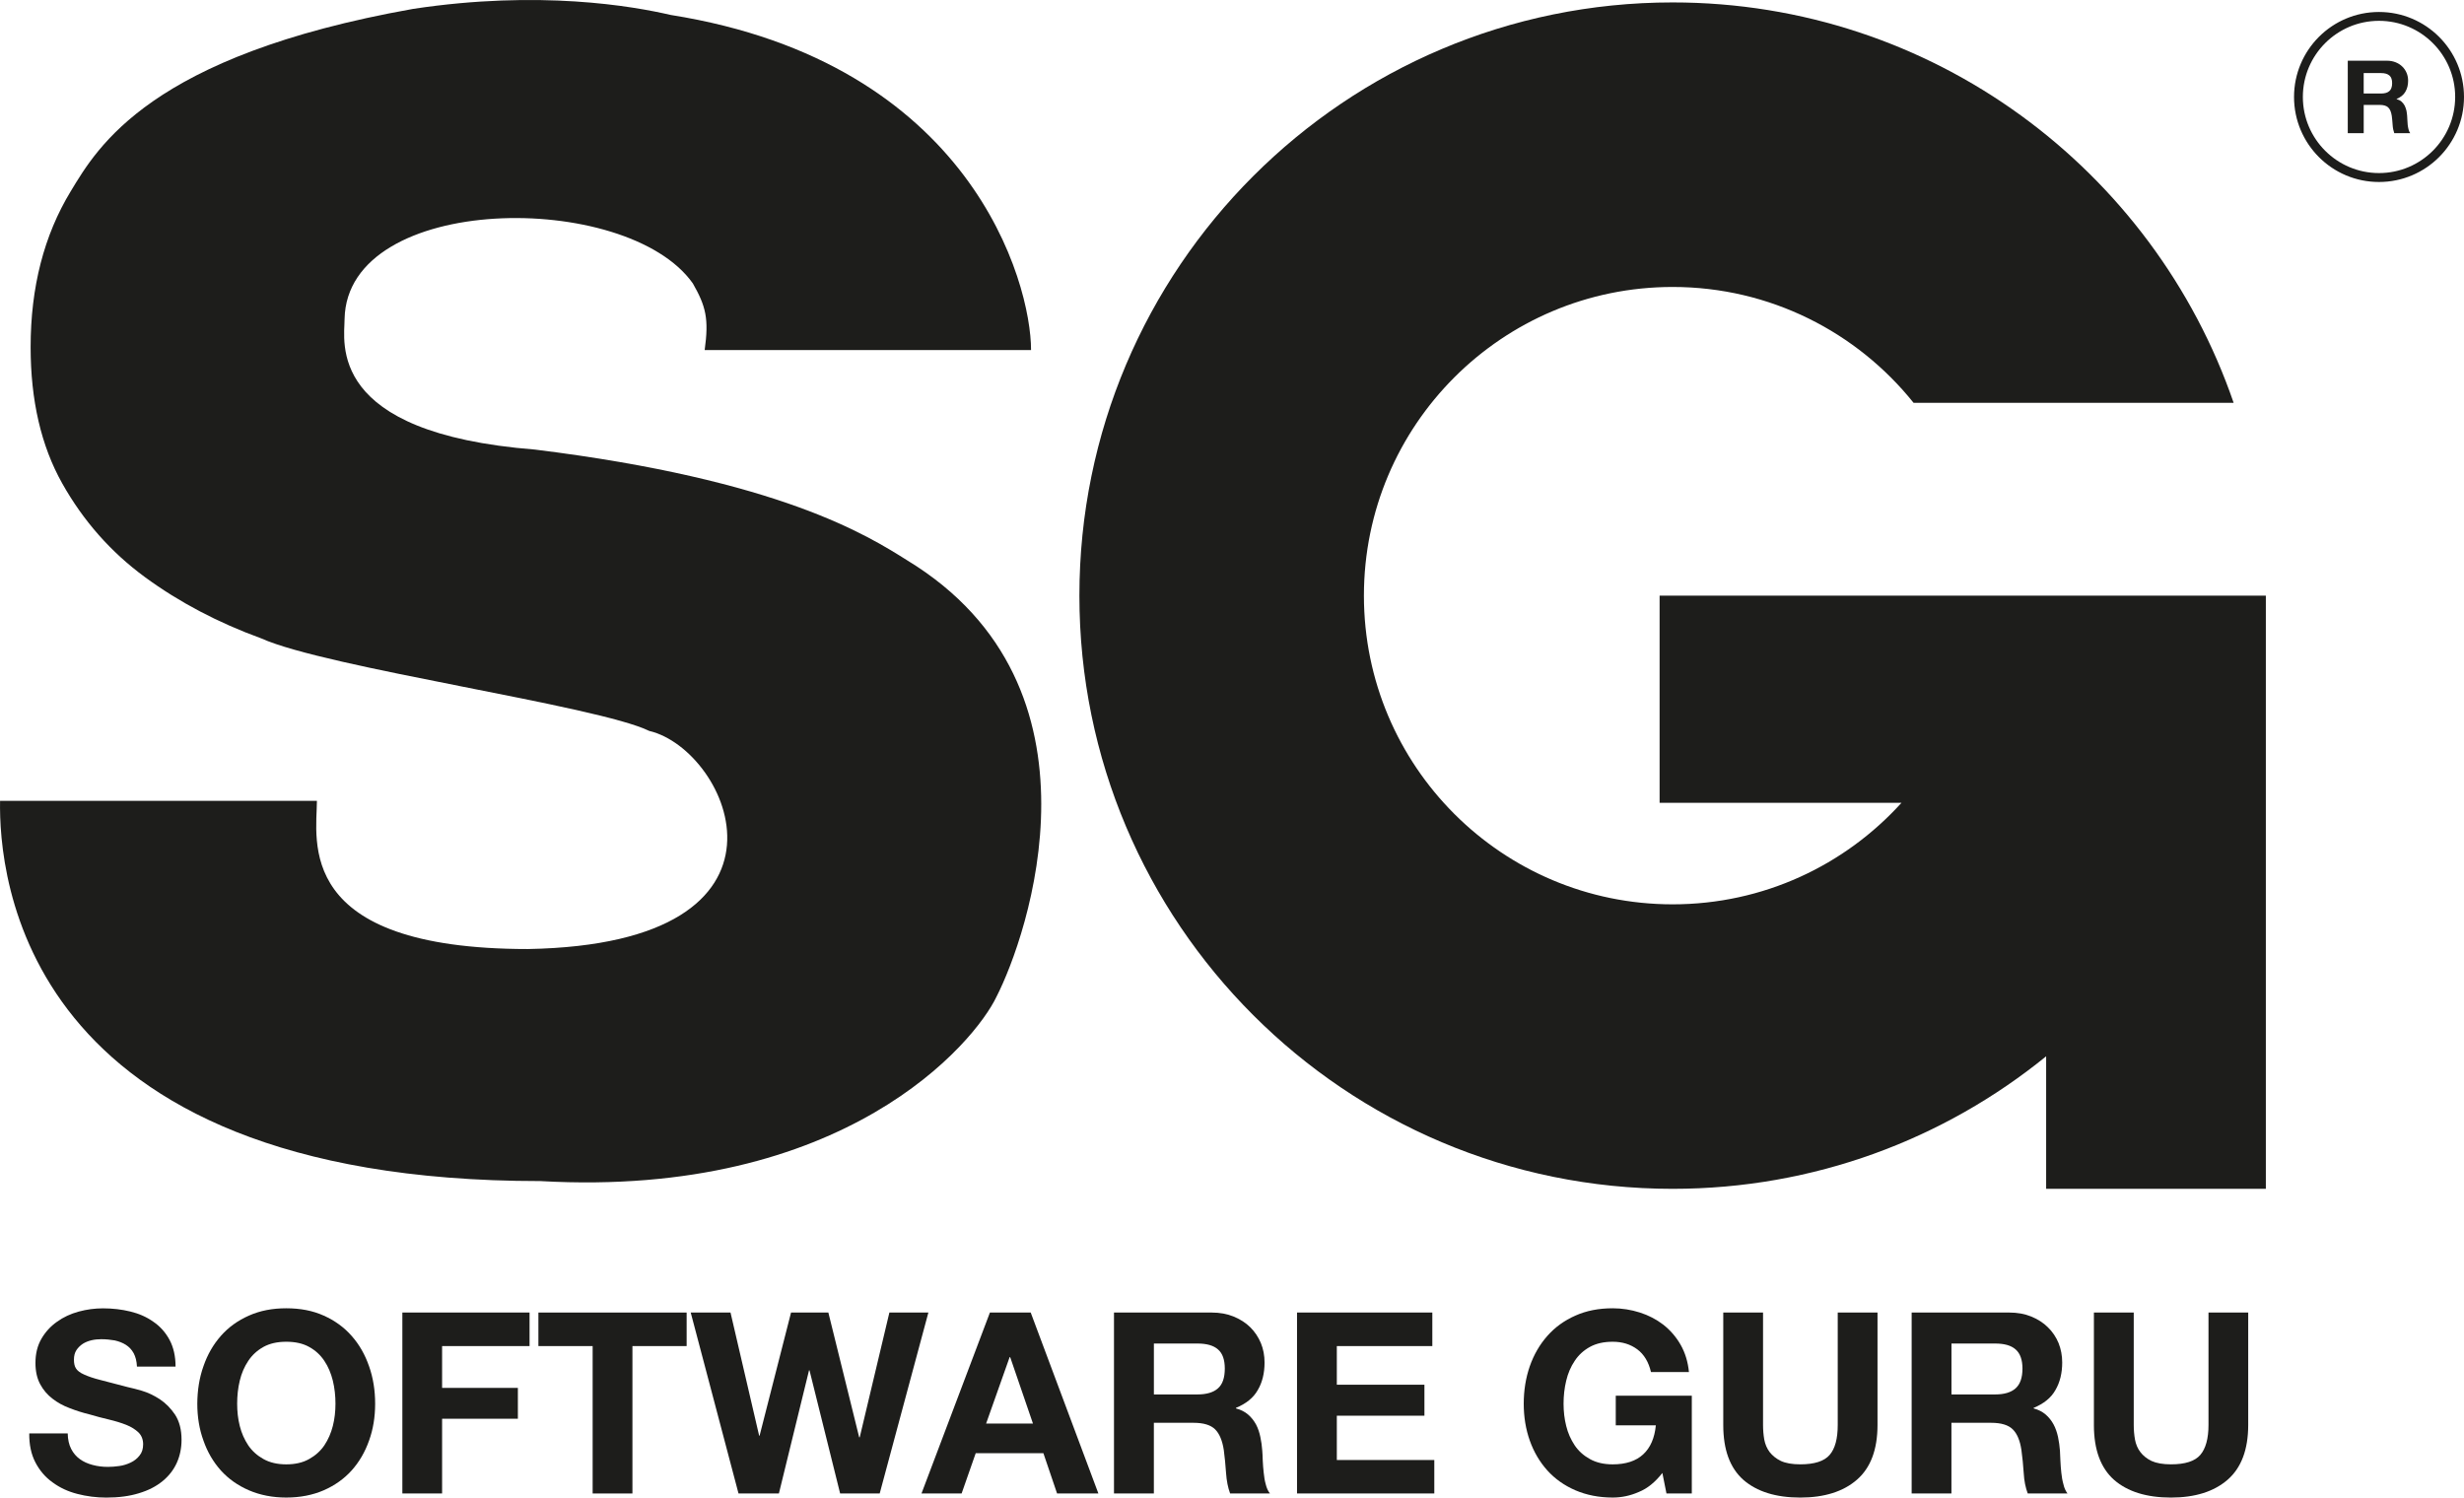
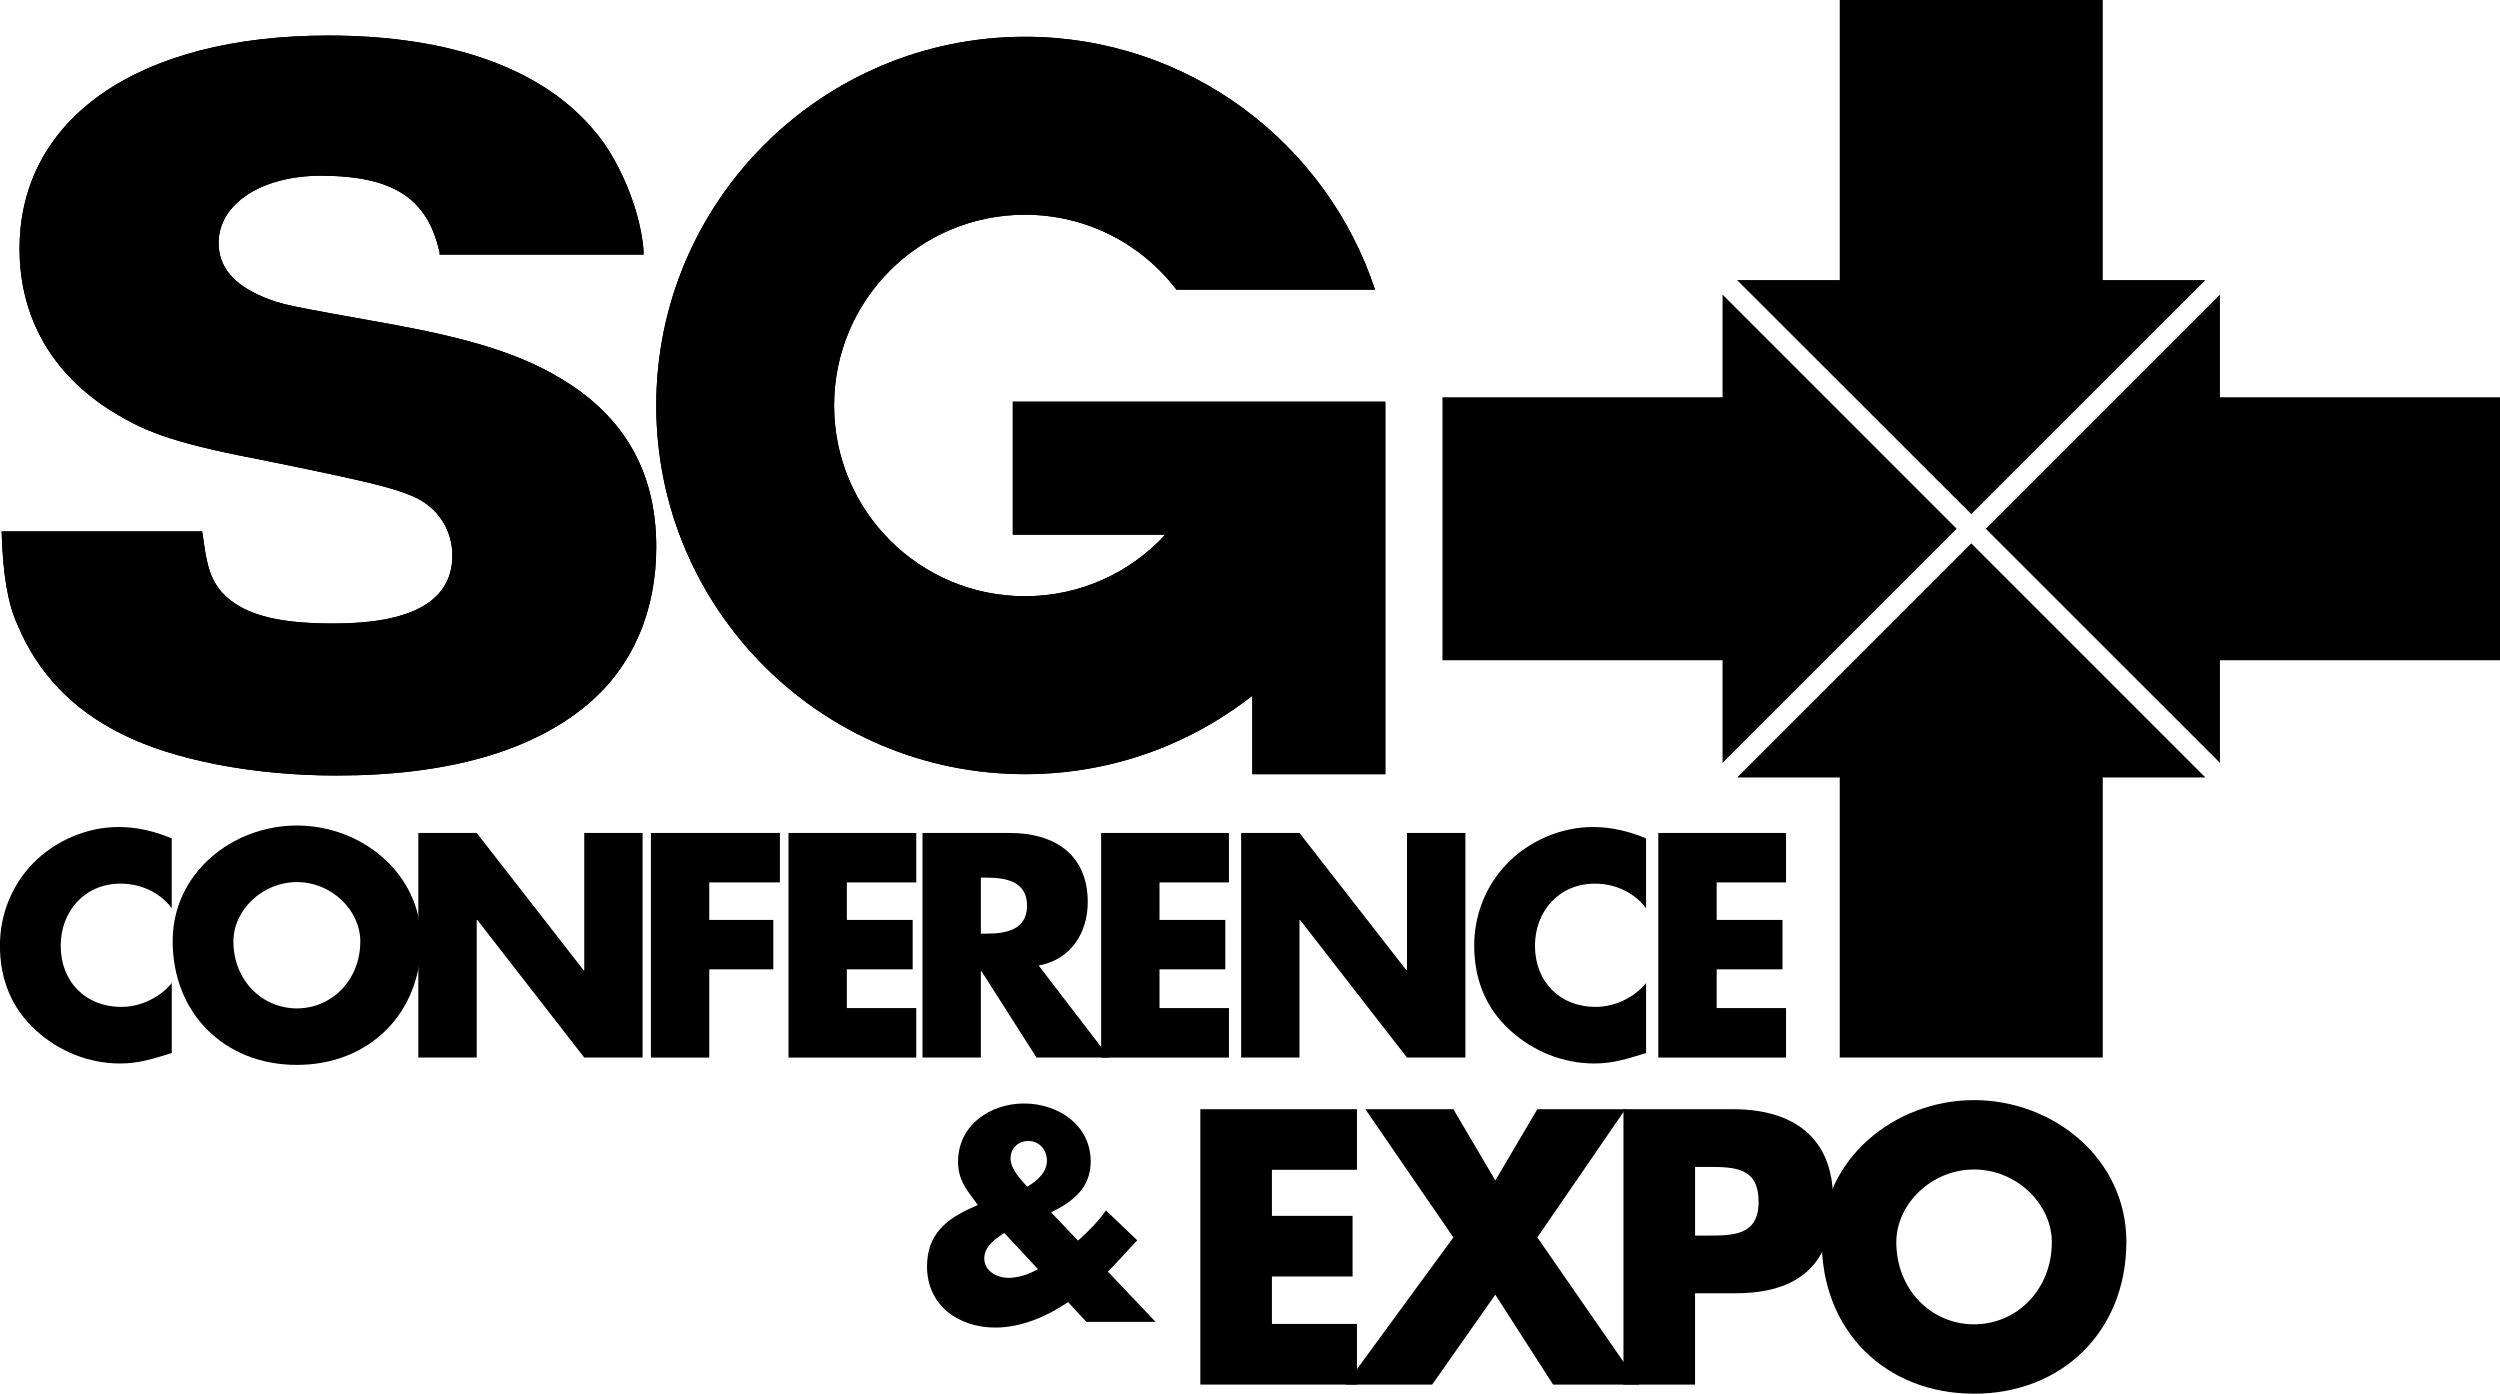
- <svg xmlns="http://www.w3.org/2000/svg" version="1.1" id="Capa_1" x="0px" y="0px" width="121.963px" height="74.132px" viewBox="0 0 121.963 74.132" enable-background="new 0 0 121.963 74.132" xml:space="preserve">
+ <svg xmlns="http://www.w3.org/2000/svg" xmlns:xlink="http://www.w3.org/1999/xlink" version="1.1" id="Capa_1" x="0px" y="0px" width="75.61px" height="42.15px" viewBox="75.559 108.992 75.61 42.15" enable-background="new 75.559 108.992 75.61 42.15" xml:space="preserve">
  <g>
-     <path fill="#1D1D1B" d="M26.138,46.979c14.27-0.258,9.983-9.857,5.998-10.797c-2.528-1.244-15.985-3.129-19.203-4.58   c-2.145-0.781-4.061-1.791-5.752-3.029c-1.69-1.238-3.058-2.787-4.102-4.646c-1.043-1.858-1.563-4.105-1.563-6.745   c0-2.964,0.661-5.534,1.987-7.717C4.826,7.286,7.411,2.759,20.448,0.44c6.259-0.947,10.877-0.135,12.745,0.299   c14.885,2.361,17.842,13.25,17.842,16.588H34.88c0.214-1.542,0.061-2.166-0.586-3.298c-3.27-4.63-17.109-4.501-17.238,1.756   c0,1.132-0.943,5.655,9.427,6.47c12.128,1.501,16.453,4.246,18.427,5.486c10.286,6.258,5.921,18.665,4.414,21.599   c-1.072,2.259-7.499,9.981-22.582,9.125c-25.797,0-26.797-15.267-26.739-18.823h15.684C15.681,41.581,14.523,46.979,26.138,46.979z   " />
-     <g>
-       <path fill="#1D1D1B" d="M3.522,71.722c0.108,0.211,0.252,0.379,0.432,0.507c0.179,0.131,0.391,0.225,0.63,0.288    c0.248,0.067,0.495,0.096,0.759,0.096c0.175,0,0.361-0.014,0.562-0.043c0.2-0.026,0.39-0.088,0.566-0.172    c0.172-0.082,0.321-0.197,0.434-0.344c0.122-0.146,0.18-0.332,0.18-0.56c0-0.236-0.077-0.434-0.23-0.586    c-0.159-0.151-0.357-0.276-0.607-0.376c-0.254-0.1-0.539-0.187-0.855-0.262c-0.32-0.079-0.642-0.156-0.966-0.256    c-0.336-0.081-0.659-0.184-0.976-0.308c-0.322-0.119-0.604-0.275-0.855-0.47c-0.252-0.193-0.454-0.43-0.608-0.717    c-0.155-0.289-0.233-0.639-0.233-1.05c0-0.461,0.098-0.856,0.296-1.199C2.244,65.938,2.5,65.655,2.82,65.43    c0.317-0.229,0.676-0.395,1.076-0.504s0.803-0.161,1.205-0.161c0.467,0,0.917,0.052,1.345,0.156    c0.436,0.105,0.816,0.273,1.146,0.509c0.339,0.23,0.604,0.53,0.8,0.895c0.196,0.367,0.298,0.807,0.298,1.324H6.779    c-0.013-0.271-0.069-0.489-0.165-0.667c-0.097-0.177-0.228-0.311-0.383-0.41c-0.159-0.1-0.343-0.172-0.551-0.219    c-0.202-0.034-0.422-0.06-0.667-0.06c-0.161,0-0.32,0.014-0.478,0.051c-0.158,0.036-0.304,0.094-0.433,0.174    c-0.13,0.087-0.239,0.193-0.319,0.315c-0.084,0.129-0.123,0.285-0.123,0.473c0,0.18,0.029,0.323,0.098,0.429    c0.067,0.11,0.196,0.215,0.397,0.303c0.194,0.09,0.466,0.187,0.813,0.273c0.349,0.094,0.801,0.21,1.361,0.355    c0.165,0.032,0.398,0.097,0.694,0.179c0.299,0.089,0.595,0.229,0.887,0.419c0.294,0.196,0.545,0.45,0.758,0.768    c0.212,0.33,0.318,0.74,0.318,1.241c0,0.409-0.078,0.789-0.235,1.14c-0.158,0.349-0.395,0.655-0.712,0.911    c-0.31,0.254-0.695,0.454-1.165,0.594c-0.464,0.144-1.002,0.215-1.612,0.215c-0.492,0-0.97-0.062-1.435-0.182    c-0.466-0.12-0.874-0.311-1.231-0.576c-0.354-0.252-0.636-0.584-0.846-0.988c-0.208-0.402-0.308-0.877-0.302-1.43h1.904    C3.357,71.261,3.416,71.514,3.522,71.722z" />
-       <path fill="#1D1D1B" d="M10.071,67.629c0.198-0.576,0.486-1.074,0.861-1.5c0.377-0.428,0.838-0.761,1.387-1.003    c0.551-0.247,1.167-0.364,1.848-0.364c0.694,0,1.314,0.117,1.859,0.364c0.542,0.242,1.004,0.575,1.379,1.003    c0.376,0.423,0.662,0.924,0.862,1.5c0.203,0.574,0.302,1.195,0.302,1.859c0,0.651-0.099,1.267-0.302,1.825    c-0.2,0.567-0.486,1.057-0.862,1.477c-0.375,0.417-0.837,0.743-1.379,0.981c-0.545,0.236-1.165,0.36-1.859,0.36    c-0.681,0-1.3-0.124-1.848-0.36c-0.549-0.238-1.01-0.564-1.387-0.981c-0.375-0.42-0.663-0.909-0.861-1.477    c-0.205-0.559-0.305-1.174-0.305-1.825C9.77,68.822,9.866,68.202,10.071,67.629z M11.868,70.588    c0.088,0.354,0.229,0.67,0.421,0.96c0.192,0.282,0.444,0.506,0.753,0.678c0.312,0.174,0.686,0.262,1.128,0.262    c0.447,0,0.822-0.088,1.13-0.262c0.309-0.172,0.561-0.396,0.754-0.678c0.192-0.29,0.33-0.605,0.421-0.96    c0.089-0.352,0.13-0.723,0.13-1.103c0-0.389-0.041-0.769-0.13-1.139c-0.091-0.365-0.229-0.696-0.421-0.981    c-0.192-0.29-0.443-0.521-0.754-0.691c-0.308-0.172-0.683-0.255-1.13-0.255c-0.442,0-0.816,0.083-1.128,0.255    c-0.308,0.171-0.56,0.401-0.753,0.691c-0.191,0.285-0.335,0.616-0.421,0.981c-0.09,0.37-0.129,0.752-0.129,1.139    C11.739,69.865,11.778,70.236,11.868,70.588z" />
-       <path fill="#1D1D1B" d="M26.212,64.973v1.66h-4.329v2.07h3.751v1.527h-3.751v3.699h-1.967v-8.957H26.212z" />
-       <path fill="#1D1D1B" d="M26.65,66.633v-1.66h7.337v1.66h-2.683v7.297h-1.969v-7.297H26.65z" />
-       <path fill="#1D1D1B" d="M41.585,73.93l-1.516-6.095h-0.024l-1.491,6.095h-1.999l-2.366-8.957h1.97l1.417,6.096h0.022l1.557-6.096    h1.847l1.526,6.175h0.027l1.468-6.175h1.93l-2.41,8.957H41.585z" />
-       <path fill="#1D1D1B" d="M51.018,64.973l3.35,8.957h-2.045l-0.677-1.994h-3.35l-0.698,1.994h-1.986l3.387-8.957H51.018z     M51.13,70.47l-1.128-3.289h-0.027L48.81,70.47H51.13z" />
-       <path fill="#1D1D1B" d="M59.974,64.973c0.402,0,0.763,0.066,1.084,0.196c0.319,0.131,0.601,0.308,0.827,0.532    c0.229,0.226,0.402,0.489,0.527,0.786c0.121,0.298,0.181,0.615,0.181,0.961c0,0.523-0.111,0.981-0.334,1.359    c-0.221,0.394-0.584,0.678-1.083,0.886v0.025c0.243,0.065,0.442,0.168,0.602,0.305c0.16,0.136,0.289,0.303,0.392,0.489    c0.099,0.188,0.169,0.396,0.216,0.626c0.048,0.225,0.077,0.445,0.093,0.667c0.012,0.146,0.021,0.314,0.025,0.504    c0.009,0.194,0.024,0.394,0.047,0.592c0.021,0.203,0.049,0.393,0.099,0.567c0.043,0.185,0.113,0.339,0.209,0.461h-1.971    c-0.107-0.287-0.173-0.622-0.201-1.013c-0.027-0.395-0.063-0.772-0.111-1.133c-0.071-0.465-0.212-0.811-0.429-1.027    c-0.216-0.215-0.573-0.325-1.066-0.325h-1.967v3.498H55.14v-8.957H59.974z M59.272,69.027c0.448,0,0.791-0.1,1.015-0.302    c0.228-0.202,0.338-0.526,0.338-0.979c0-0.436-0.11-0.753-0.338-0.948c-0.223-0.198-0.566-0.291-1.015-0.291h-2.157v2.52H59.272z" />
-       <path fill="#1D1D1B" d="M70.897,64.973v1.66H66.17v1.913h4.336v1.534H66.17v2.193h4.825v1.656H64.2v-8.957H70.897z" />
-       <path fill="#1D1D1B" d="M81.118,73.855c-0.425,0.186-0.855,0.276-1.291,0.276c-0.684,0-1.3-0.124-1.851-0.36    c-0.549-0.238-1.008-0.564-1.385-0.981c-0.377-0.42-0.667-0.909-0.869-1.477c-0.199-0.559-0.3-1.174-0.3-1.825    c0-0.664,0.101-1.286,0.3-1.859c0.202-0.576,0.492-1.074,0.869-1.5c0.379-0.428,0.836-0.761,1.385-1.003    c0.551-0.247,1.167-0.364,1.851-0.364c0.458,0,0.905,0.071,1.336,0.208c0.433,0.137,0.821,0.339,1.17,0.606    c0.341,0.27,0.63,0.599,0.854,0.992s0.363,0.846,0.413,1.352H81.72c-0.115-0.497-0.342-0.876-0.678-1.126    c-0.337-0.249-0.739-0.375-1.215-0.375c-0.442,0-0.816,0.083-1.129,0.255c-0.311,0.171-0.562,0.401-0.753,0.691    c-0.193,0.285-0.335,0.616-0.421,0.981c-0.089,0.37-0.131,0.752-0.131,1.139c0,0.38,0.042,0.751,0.131,1.103    c0.086,0.354,0.228,0.67,0.421,0.96c0.19,0.282,0.442,0.506,0.753,0.678c0.312,0.174,0.687,0.262,1.129,0.262    c0.65,0,1.155-0.167,1.508-0.495c0.357-0.329,0.565-0.81,0.626-1.437h-1.984V69.09h3.764v4.84h-1.254l-0.203-1.016    C81.935,73.363,81.546,73.683,81.118,73.855z" />
-       <path fill="#1D1D1B" d="M91.916,73.247c-0.675,0.589-1.616,0.885-2.807,0.885c-1.211,0-2.148-0.296-2.815-0.876    c-0.666-0.59-0.996-1.494-0.996-2.714v-5.569h1.969v5.569c0,0.244,0.02,0.482,0.06,0.716c0.044,0.233,0.133,0.444,0.265,0.62    c0.14,0.176,0.32,0.327,0.558,0.442c0.239,0.11,0.558,0.167,0.961,0.167c0.704,0,1.187-0.156,1.454-0.468    c0.269-0.312,0.399-0.807,0.399-1.478v-5.569h1.969v5.569C92.932,71.753,92.595,72.655,91.916,73.247z" />
-       <path fill="#1D1D1B" d="M99.455,64.973c0.402,0,0.766,0.066,1.084,0.196c0.321,0.131,0.601,0.308,0.826,0.532    c0.232,0.226,0.408,0.489,0.531,0.786c0.118,0.298,0.179,0.615,0.179,0.961c0,0.523-0.112,0.981-0.334,1.359    c-0.219,0.394-0.582,0.678-1.081,0.886v0.025c0.24,0.065,0.439,0.168,0.598,0.305c0.157,0.136,0.29,0.303,0.39,0.489    c0.1,0.188,0.171,0.396,0.221,0.626c0.045,0.225,0.078,0.445,0.094,0.667c0.008,0.146,0.014,0.314,0.023,0.504    c0.009,0.194,0.023,0.394,0.045,0.592c0.021,0.203,0.053,0.393,0.103,0.567c0.039,0.185,0.112,0.339,0.201,0.461h-1.966    c-0.108-0.287-0.178-0.622-0.199-1.013c-0.027-0.395-0.063-0.772-0.113-1.133c-0.068-0.465-0.21-0.811-0.429-1.027    c-0.215-0.215-0.575-0.325-1.067-0.325h-1.969v3.498h-1.969v-8.957H99.455z M98.754,69.027c0.45,0,0.788-0.1,1.014-0.302    c0.225-0.202,0.34-0.526,0.34-0.979c0-0.436-0.115-0.753-0.34-0.948c-0.223-0.198-0.563-0.291-1.014-0.291h-2.16v2.52H98.754z" />
-       <path fill="#1D1D1B" d="M110.265,73.247c-0.676,0.589-1.612,0.885-2.808,0.885c-1.21,0-2.15-0.296-2.815-0.876    c-0.664-0.59-0.998-1.494-0.998-2.714v-5.569h1.972v5.569c0,0.244,0.02,0.482,0.061,0.716c0.043,0.233,0.13,0.444,0.265,0.62    c0.134,0.176,0.316,0.327,0.554,0.442c0.242,0.11,0.562,0.167,0.963,0.167c0.705,0,1.186-0.156,1.453-0.468    c0.266-0.312,0.404-0.807,0.404-1.478v-5.569h1.966v5.569C111.28,71.753,110.943,72.655,110.265,73.247z" />
-     </g>
-     <path fill="#1D1D1B" d="M101.28,29.486H82.147v10.253h11.974c-2.797,3.09-6.837,5.027-11.33,5.027c-8.438,0-15.28-6.84-15.28-15.28   c0-8.439,6.842-15.281,15.28-15.281c4.827,0,9.128,2.242,11.928,5.736h15.842C106.6,8.411,95.666,0.12,82.791,0.12   c-16.216,0-29.363,13.147-29.363,29.365c0,16.217,13.147,29.364,29.363,29.364c7.008,0,13.44-2.459,18.489-6.56v6.56h10.875v-19.11   V29.486H101.28z" />
-     <g>
-       <path fill="#1D1D1B" d="M118.144,3.005c0.159,0,0.305,0.026,0.434,0.078c0.131,0.052,0.242,0.124,0.333,0.215    c0.091,0.088,0.162,0.193,0.212,0.313c0.049,0.119,0.074,0.246,0.074,0.384c0,0.211-0.044,0.394-0.136,0.547    c-0.088,0.155-0.233,0.273-0.434,0.354v0.01c0.097,0.027,0.178,0.067,0.242,0.123c0.062,0.055,0.115,0.121,0.155,0.196    c0.036,0.075,0.069,0.159,0.089,0.247c0.018,0.092,0.03,0.182,0.036,0.271c0.003,0.058,0.007,0.123,0.011,0.201    c0.003,0.076,0.009,0.156,0.016,0.236c0.009,0.08,0.024,0.154,0.042,0.228c0.02,0.071,0.045,0.134,0.082,0.185h-0.788    c-0.041-0.114-0.072-0.25-0.081-0.406c-0.01-0.157-0.024-0.307-0.043-0.452c-0.028-0.188-0.085-0.325-0.172-0.411    c-0.087-0.088-0.229-0.131-0.427-0.131h-0.79v1.401h-0.789V3.005H118.144z M117.864,4.629c0.18,0,0.316-0.04,0.405-0.122    c0.092-0.08,0.137-0.211,0.137-0.393c0-0.174-0.045-0.301-0.137-0.378c-0.091-0.079-0.226-0.118-0.405-0.118h-0.866v1.011H117.864    z" />
-     </g>
-     <path fill="#1D1D1B" d="M117.755,0.593c-2.323,0-4.205,1.883-4.205,4.207s1.882,4.209,4.205,4.209c2.324,0,4.208-1.885,4.208-4.209   S120.079,0.593,117.755,0.593z M117.755,8.567c-2.078,0-3.768-1.688-3.768-3.768s1.689-3.768,3.768-3.768   c2.081,0,3.771,1.688,3.771,3.768C121.522,6.882,119.836,8.567,117.755,8.567z" />
+     <path d="M107.862,148.373c-0.64,0.436-1.425,0.77-2.201,0.77c-1.11,0-2.065-0.668-2.065-1.846c0-0.965,0.571-1.434,1.382-1.791   l0.154-0.068l-0.137-0.189c-0.205-0.281-0.461-0.588-0.461-1.117c0-1.109,0.965-1.766,1.997-1.766c1.024,0,2.015,0.648,2.015,1.75   c0,0.801-0.529,1.211-1.196,1.543l0.812,0.855c0.316-0.283,0.606-0.572,0.846-0.914l0.946,0.904l-0.81,0.871l-0.077,0.076   l1.442,1.52h-2.092L107.862,148.373z M105.934,146.283c-0.273,0.17-0.606,0.408-0.606,0.766c0,0.387,0.385,0.59,0.726,0.59   c0.314,0,0.631-0.109,0.896-0.264L105.934,146.283z M107.222,144.098c0-0.324-0.222-0.598-0.563-0.598   c-0.299,0-0.537,0.213-0.537,0.529c0,0.314,0.298,0.621,0.503,0.854C106.915,144.719,107.222,144.447,107.222,144.098" />
+   </g>
+   <g>
+     <defs>
+       <path id="SVGID_1_" d="M76.15,116.516c0,2.082,0.988,3.801,2.821,4.932c1.077,0.668,2.008,0.977,4.685,1.49    c3.025,0.617,3.752,0.797,4.363,1.053c0.756,0.311,1.221,1.002,1.221,1.801c0,1.438-1.338,2.057-3.579,2.057    c-1.481,0-2.704-0.182-3.401-0.953c-0.413-0.486-0.467-1-0.586-1.832h-6.066c0.035,1.355,0.209,2.252,0.485,2.834    c0.61,1.465,1.686,2.57,3.142,3.289c1.569,0.797,4.013,1.26,6.486,1.26c3.405,0,5.964-0.746,7.651-2.186    c1.338-1.154,2.035-2.799,2.035-4.725c0-2.365-1.046-4.088-3.141-5.242c-1.105-0.617-2.502-1.055-4.713-1.467    c-3.434-0.615-3.434-0.615-4.016-0.846c-0.929-0.387-1.366-0.926-1.366-1.645c0-1.184,1.309-2.029,3.084-2.029    c2.196,0,3.244,0.684,3.6,2.332v0.053h6.167l-0.002-0.164c-0.121-1.344-0.822-2.805-1.445-3.531    c-1.569-1.928-4.393-2.93-8.087-2.93C79.757,110.066,76.15,112.559,76.15,116.516" />
+     </defs>
+     <use xlink:href="#SVGID_1_" overflow="visible" />
+     <clipPath id="SVGID_2_">
+       <use xlink:href="#SVGID_1_" overflow="visible" />
+     </clipPath>
+     <rect x="75.607" y="110.066" clip-path="url(#SVGID_2_)" width="19.8" height="22.379" />
+   </g>
+   <g>
+     <defs>
+       <path id="SVGID_3_" d="M95.406,121.256c0,6.158,4.993,11.15,11.152,11.15c2.594,0,4.982-0.887,6.876-2.373v2.373h4.023v-11.266    h-11.267v4.023h4.611c-1.055,1.145-2.567,1.861-4.244,1.861c-3.188,0-5.771-2.584-5.771-5.77c0-3.188,2.583-5.768,5.771-5.768    c1.868,0,3.53,0.889,4.583,2.266h6.005c-1.467-4.443-5.653-7.648-10.588-7.648C100.4,110.105,95.406,115.098,95.406,121.256" />
+     </defs>
+     <use xlink:href="#SVGID_3_" overflow="visible" />
+     <clipPath id="SVGID_4_">
+       <use xlink:href="#SVGID_3_" overflow="visible" />
+     </clipPath>
+     <rect x="95.406" y="110.105" clip-path="url(#SVGID_4_)" width="22.052" height="22.301" />
+   </g>
+   <g>
+     <path d="M80.755,136.463c-0.36-0.486-0.945-0.746-1.549-0.746c-1.081,0-1.811,0.828-1.811,1.881c0,1.072,0.738,1.846,1.838,1.846   c0.576,0,1.152-0.277,1.521-0.719v2.115c-0.586,0.182-1.009,0.316-1.558,0.316c-0.945,0-1.847-0.361-2.549-1   c-0.747-0.676-1.09-1.559-1.09-2.568c0-0.926,0.352-1.818,0.999-2.484c0.667-0.684,1.63-1.1,2.586-1.1   c0.566,0,1.09,0.127,1.611,0.344V136.463z" />
+     <path d="M88.293,137.453c0,2.197-1.576,3.746-3.756,3.746s-3.756-1.549-3.756-3.746c0-2.053,1.801-3.494,3.756-3.494   S88.293,135.4,88.293,137.453 M82.618,137.463c0,1.172,0.865,2.027,1.919,2.027s1.919-0.855,1.919-2.027   c0-0.936-0.865-1.793-1.919-1.793S82.618,136.527,82.618,137.463" />
+     <polygon points="88.211,134.184 89.977,134.184 93.21,138.336 93.229,138.336 93.229,134.184 94.994,134.184 94.994,140.977    93.229,140.977 89.994,136.814 89.977,136.814 89.977,140.977 88.211,140.977  " />
+     <polygon points="97.01,135.68 97.01,136.814 98.947,136.814 98.947,138.309 97.01,138.309 97.01,140.977 95.245,140.977    95.245,134.184 99.146,134.184 99.146,135.68  " />
+     <polygon points="101.171,135.68 101.171,136.814 103.162,136.814 103.162,138.309 101.171,138.309 101.171,139.48 103.27,139.48    103.27,140.977 99.406,140.977 99.406,134.184 103.27,134.184 103.27,135.68  " />
+     <path d="M109.106,140.977h-2.198l-1.666-2.613h-0.018v2.613h-1.765v-6.793h2.638c1.343,0,2.36,0.641,2.36,2.09   c0,0.938-0.522,1.748-1.485,1.918L109.106,140.977z M105.224,137.229h0.171c0.577,0,1.226-0.107,1.226-0.846   s-0.648-0.848-1.226-0.848h-0.171V137.229z" />
+     <polygon points="110.627,135.68 110.627,136.814 112.618,136.814 112.618,138.309 110.627,138.309 110.627,139.48 112.727,139.48    112.727,140.977 108.862,140.977 108.862,134.184 112.727,134.184 112.727,135.68  " />
+     <polygon points="113.096,134.184 114.861,134.184 118.094,138.336 118.112,138.336 118.112,134.184 119.878,134.184    119.878,140.977 118.112,140.977 114.878,136.814 114.861,136.814 114.861,140.977 113.096,140.977  " />
+     <path d="M125.344,136.463c-0.361-0.486-0.945-0.746-1.55-0.746c-1.08,0-1.811,0.828-1.811,1.881c0,1.072,0.739,1.846,1.837,1.846   c0.578,0,1.154-0.277,1.523-0.719v2.115c-0.586,0.182-1.01,0.316-1.56,0.316c-0.945,0-1.846-0.361-2.548-1   c-0.748-0.676-1.09-1.559-1.09-2.568c0-0.926,0.352-1.818,1-2.484c0.666-0.684,1.63-1.1,2.585-1.1c0.568,0,1.09,0.127,1.612,0.344   V136.463z" />
+     <polygon points="127.478,135.68 127.478,136.814 129.469,136.814 129.469,138.309 127.478,138.309 127.478,139.48 129.576,139.48    129.576,140.977 125.713,140.977 125.713,134.184 129.576,134.184 129.576,135.68  " />
+     <polygon points="114.027,144.371 114.027,145.764 116.466,145.764 116.466,147.598 114.027,147.598 114.027,149.033    116.599,149.033 116.599,150.867 111.862,150.867 111.862,142.539 116.599,142.539 116.599,144.371  " />
+     <polygon points="116.853,142.539 119.515,142.539 120.784,144.693 122.054,142.539 124.717,142.539 122.054,146.416    125.136,150.867 122.531,150.867 120.784,148.148 118.874,150.867 116.257,150.867 119.515,146.416  " />
+     <path d="M124.66,142.539h3.314c1.788,0,3.025,0.828,3.025,2.738c0,1.967-1.061,2.828-2.949,2.828h-1.226v2.762h-2.165V142.539z    M126.825,146.361h0.365c0.784,0,1.556,0,1.556-1.018c0-1.047-0.717-1.059-1.556-1.059h-0.365V146.361z" />
+     <path d="M139.869,146.549c0,2.695-1.934,4.594-4.607,4.594c-2.672,0-4.604-1.898-4.604-4.594c0-2.518,2.209-4.285,4.604-4.285   C137.659,142.264,139.869,144.031,139.869,146.549 M132.911,146.559c0,1.438,1.06,2.486,2.351,2.486   c1.293,0,2.353-1.049,2.353-2.486c0-1.146-1.06-2.197-2.353-2.197C133.971,144.361,132.911,145.412,132.911,146.559" />
+     <polygon points="142.258,132.506 135.178,125.426 128.096,132.506 131.2,132.506 131.2,140.975 139.155,140.975 139.155,132.506     " />
+     <polygon points="128.096,117.463 135.178,124.541 142.259,117.463 139.155,117.463 139.155,108.992 131.2,108.992 131.2,117.463     " />
+     <polygon points="142.699,117.902 135.617,124.984 142.699,132.064 142.699,128.961 151.169,128.961 151.169,121.006    142.699,121.006  " />
+     <polygon points="127.656,132.064 134.737,124.984 127.656,117.902 127.656,121.006 119.185,121.006 119.185,128.961    127.656,128.961  " />
  </g>
</svg>
